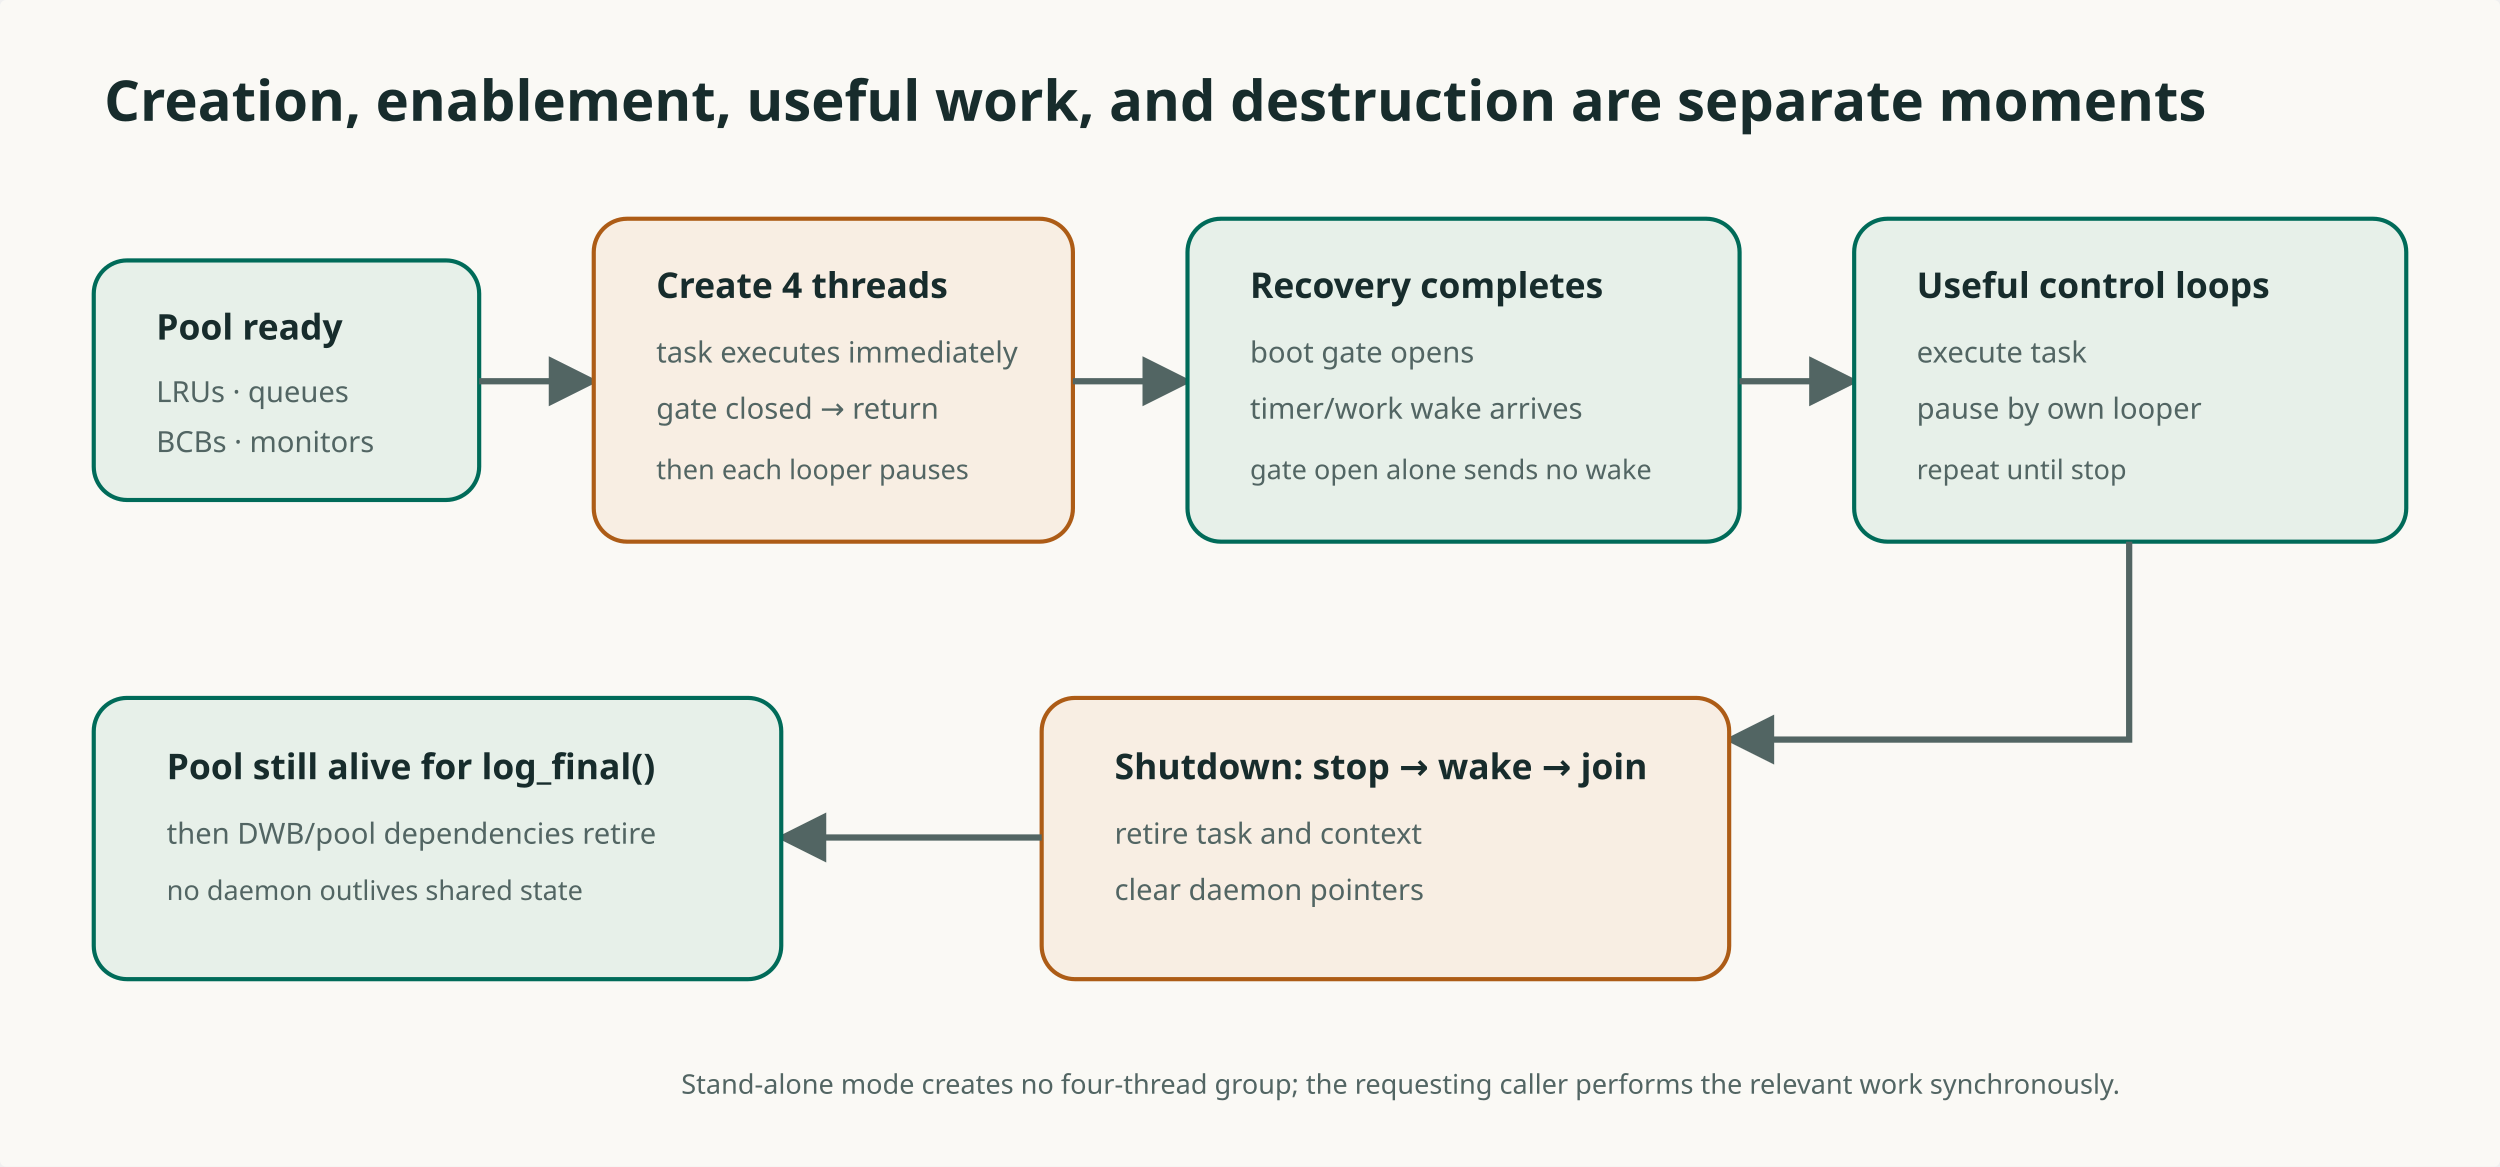
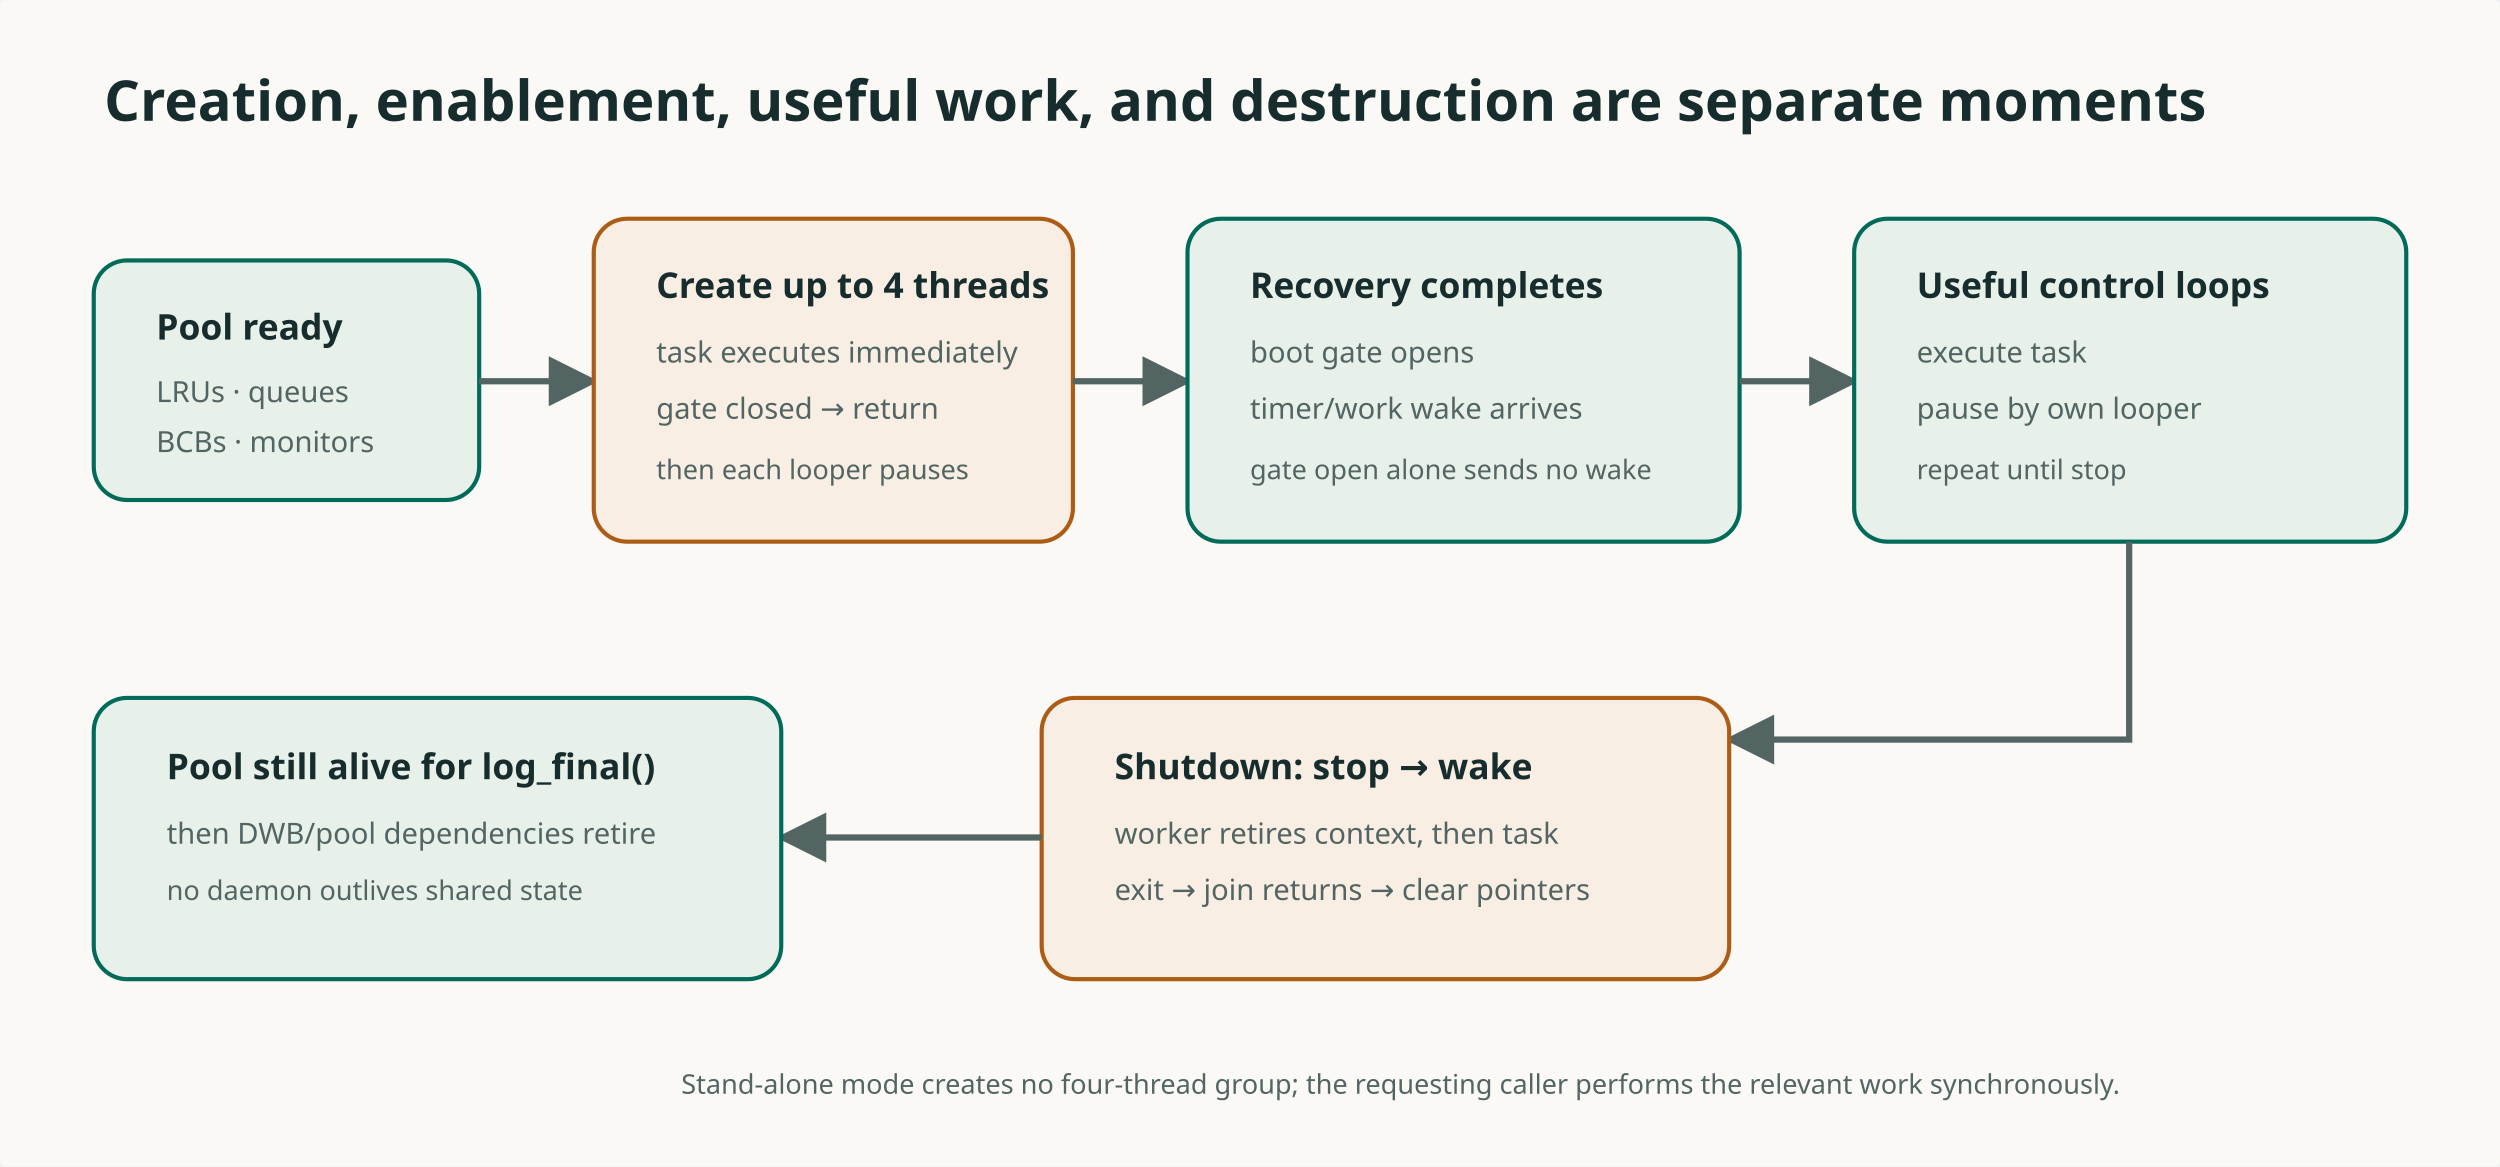
<svg xmlns="http://www.w3.org/2000/svg" viewBox="0 0 1200 560" role="img" aria-labelledby="title desc">
  <defs>
    <style>.bg{fill:#faf9f5}.box{fill:#fff;stroke:#ccd7d1;stroke-width:2}.blue{fill:#e7f0e9;stroke:#006b59}.green{fill:#e7f0e9;stroke:#006b59}.orange{fill:#f8eee3;stroke:#ad5c16}.h{font:700 27px system-ui,sans-serif;fill:#172c2c}.t{font:700 17px system-ui,sans-serif;fill:#172c2c}.s{font:14px system-ui,sans-serif;fill:#526563}.tiny{font:13px system-ui,sans-serif;fill:#526563}.arrow{stroke:#526563;stroke-width:3;fill:none;marker-end:url(#m)}</style>
    <marker id="m" viewBox="0 0 10 10" refX="9" refY="5" markerWidth="8" markerHeight="8" orient="auto">
      <path d="M0 0l10 5-10 5z" fill="#526563" />
    </marker>
  </defs>
  <rect class="bg" width="1200" height="560" rx="3" />
  <text class="h" x="50" y="58">Creation, enablement, useful work, and destruction are separate moments</text>
  <rect class="box blue" x="45" y="125" width="185" height="115" rx="16" />
  <text class="t" x="75" y="163">Pool ready</text>
  <text class="s" x="75" y="193">LRUs · queues</text>
  <text class="s" x="75" y="217">BCBs · monitors</text>
  <path class="arrow" d="M230 183h55" />
  <rect class="box orange" x="285" y="105" width="230" height="155" rx="16" />
-   <text class="t" x="315" y="143">Create 4 threads</text>
+   <text class="t" x="315" y="143">Create up to 4 threads</text>
  <text class="s" x="315" y="174">task executes immediately</text>
  <text class="s" x="315" y="201">gate closed → return</text>
  <text class="tiny" x="315" y="230">then each looper pauses</text>
  <path class="arrow" d="M515 183h55" />
  <rect class="box green" x="570" y="105" width="265" height="155" rx="16" />
  <text class="t" x="600" y="143">Recovery completes</text>
  <text class="s" x="600" y="174">boot gate opens</text>
  <text class="s" x="600" y="201">timer/work wake arrives</text>
  <text class="tiny" x="600" y="230">gate open alone sends no wake</text>
  <path class="arrow" d="M835 183h55" />
  <rect class="box blue" x="890" y="105" width="265" height="155" rx="16" />
  <text class="t" x="920" y="143">Useful control loops</text>
  <text class="s" x="920" y="174">execute task</text>
  <text class="s" x="920" y="201">pause by own looper</text>
  <text class="tiny" x="920" y="230">repeat until stop</text>
  <path class="arrow" d="M1022 260v95H830" />
  <rect class="box orange" x="500" y="335" width="330" height="135" rx="16" />
-   <text class="t" x="535" y="374">Shutdown: stop → wake → join</text>
-   <text class="s" x="535" y="405">retire task and context</text>
-   <text class="s" x="535" y="432">clear daemon pointers</text>
+   <text class="t" x="535" y="374">Shutdown: stop → wake</text>
+   <text class="s" x="535" y="405">worker retires context, then task</text>
+   <text class="s" x="535" y="432">exit → join returns → clear pointers</text>
  <path class="arrow" d="M500 402H375" />
  <rect class="box blue" x="45" y="335" width="330" height="135" rx="16" />
  <text class="t" x="80" y="374">Pool still alive for log_final()</text>
  <text class="s" x="80" y="405">then DWB/pool dependencies retire</text>
  <text class="tiny" x="80" y="432">no daemon outlives shared state</text>
  <text class="tiny" x="327" y="525">Stand-alone mode creates no four-thread group; the requesting caller performs the relevant work synchronously.</text>
</svg>
